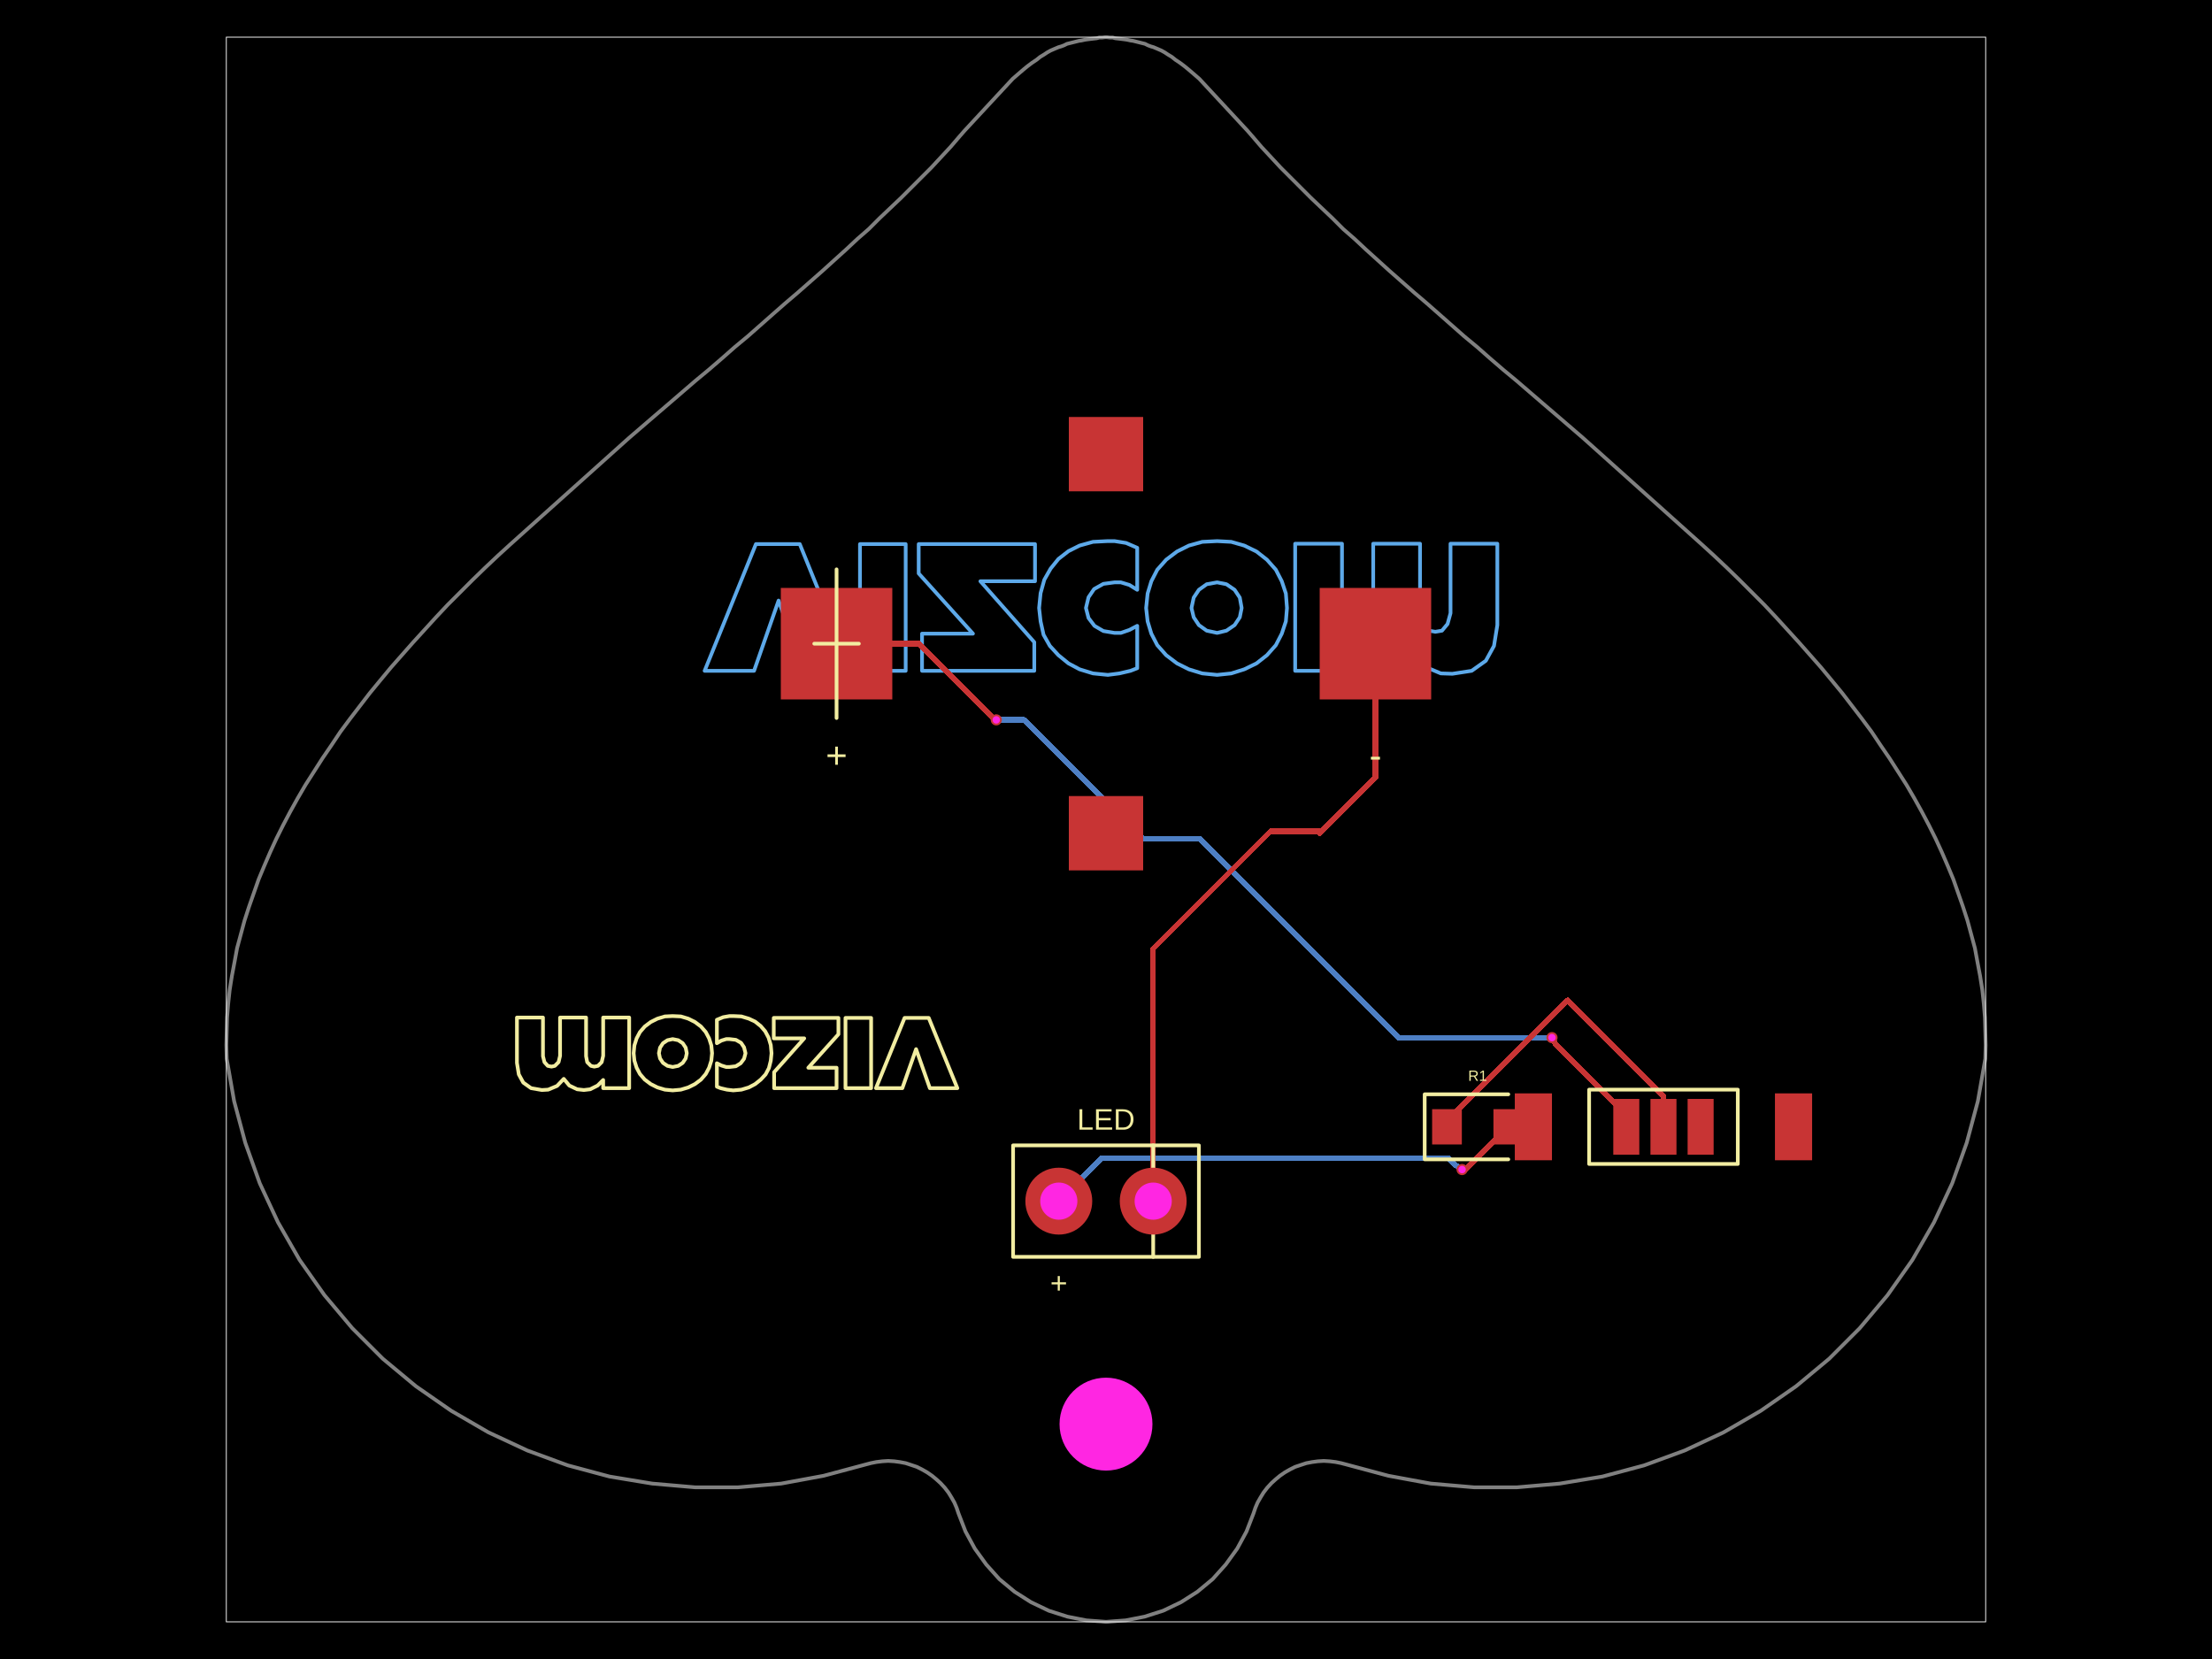
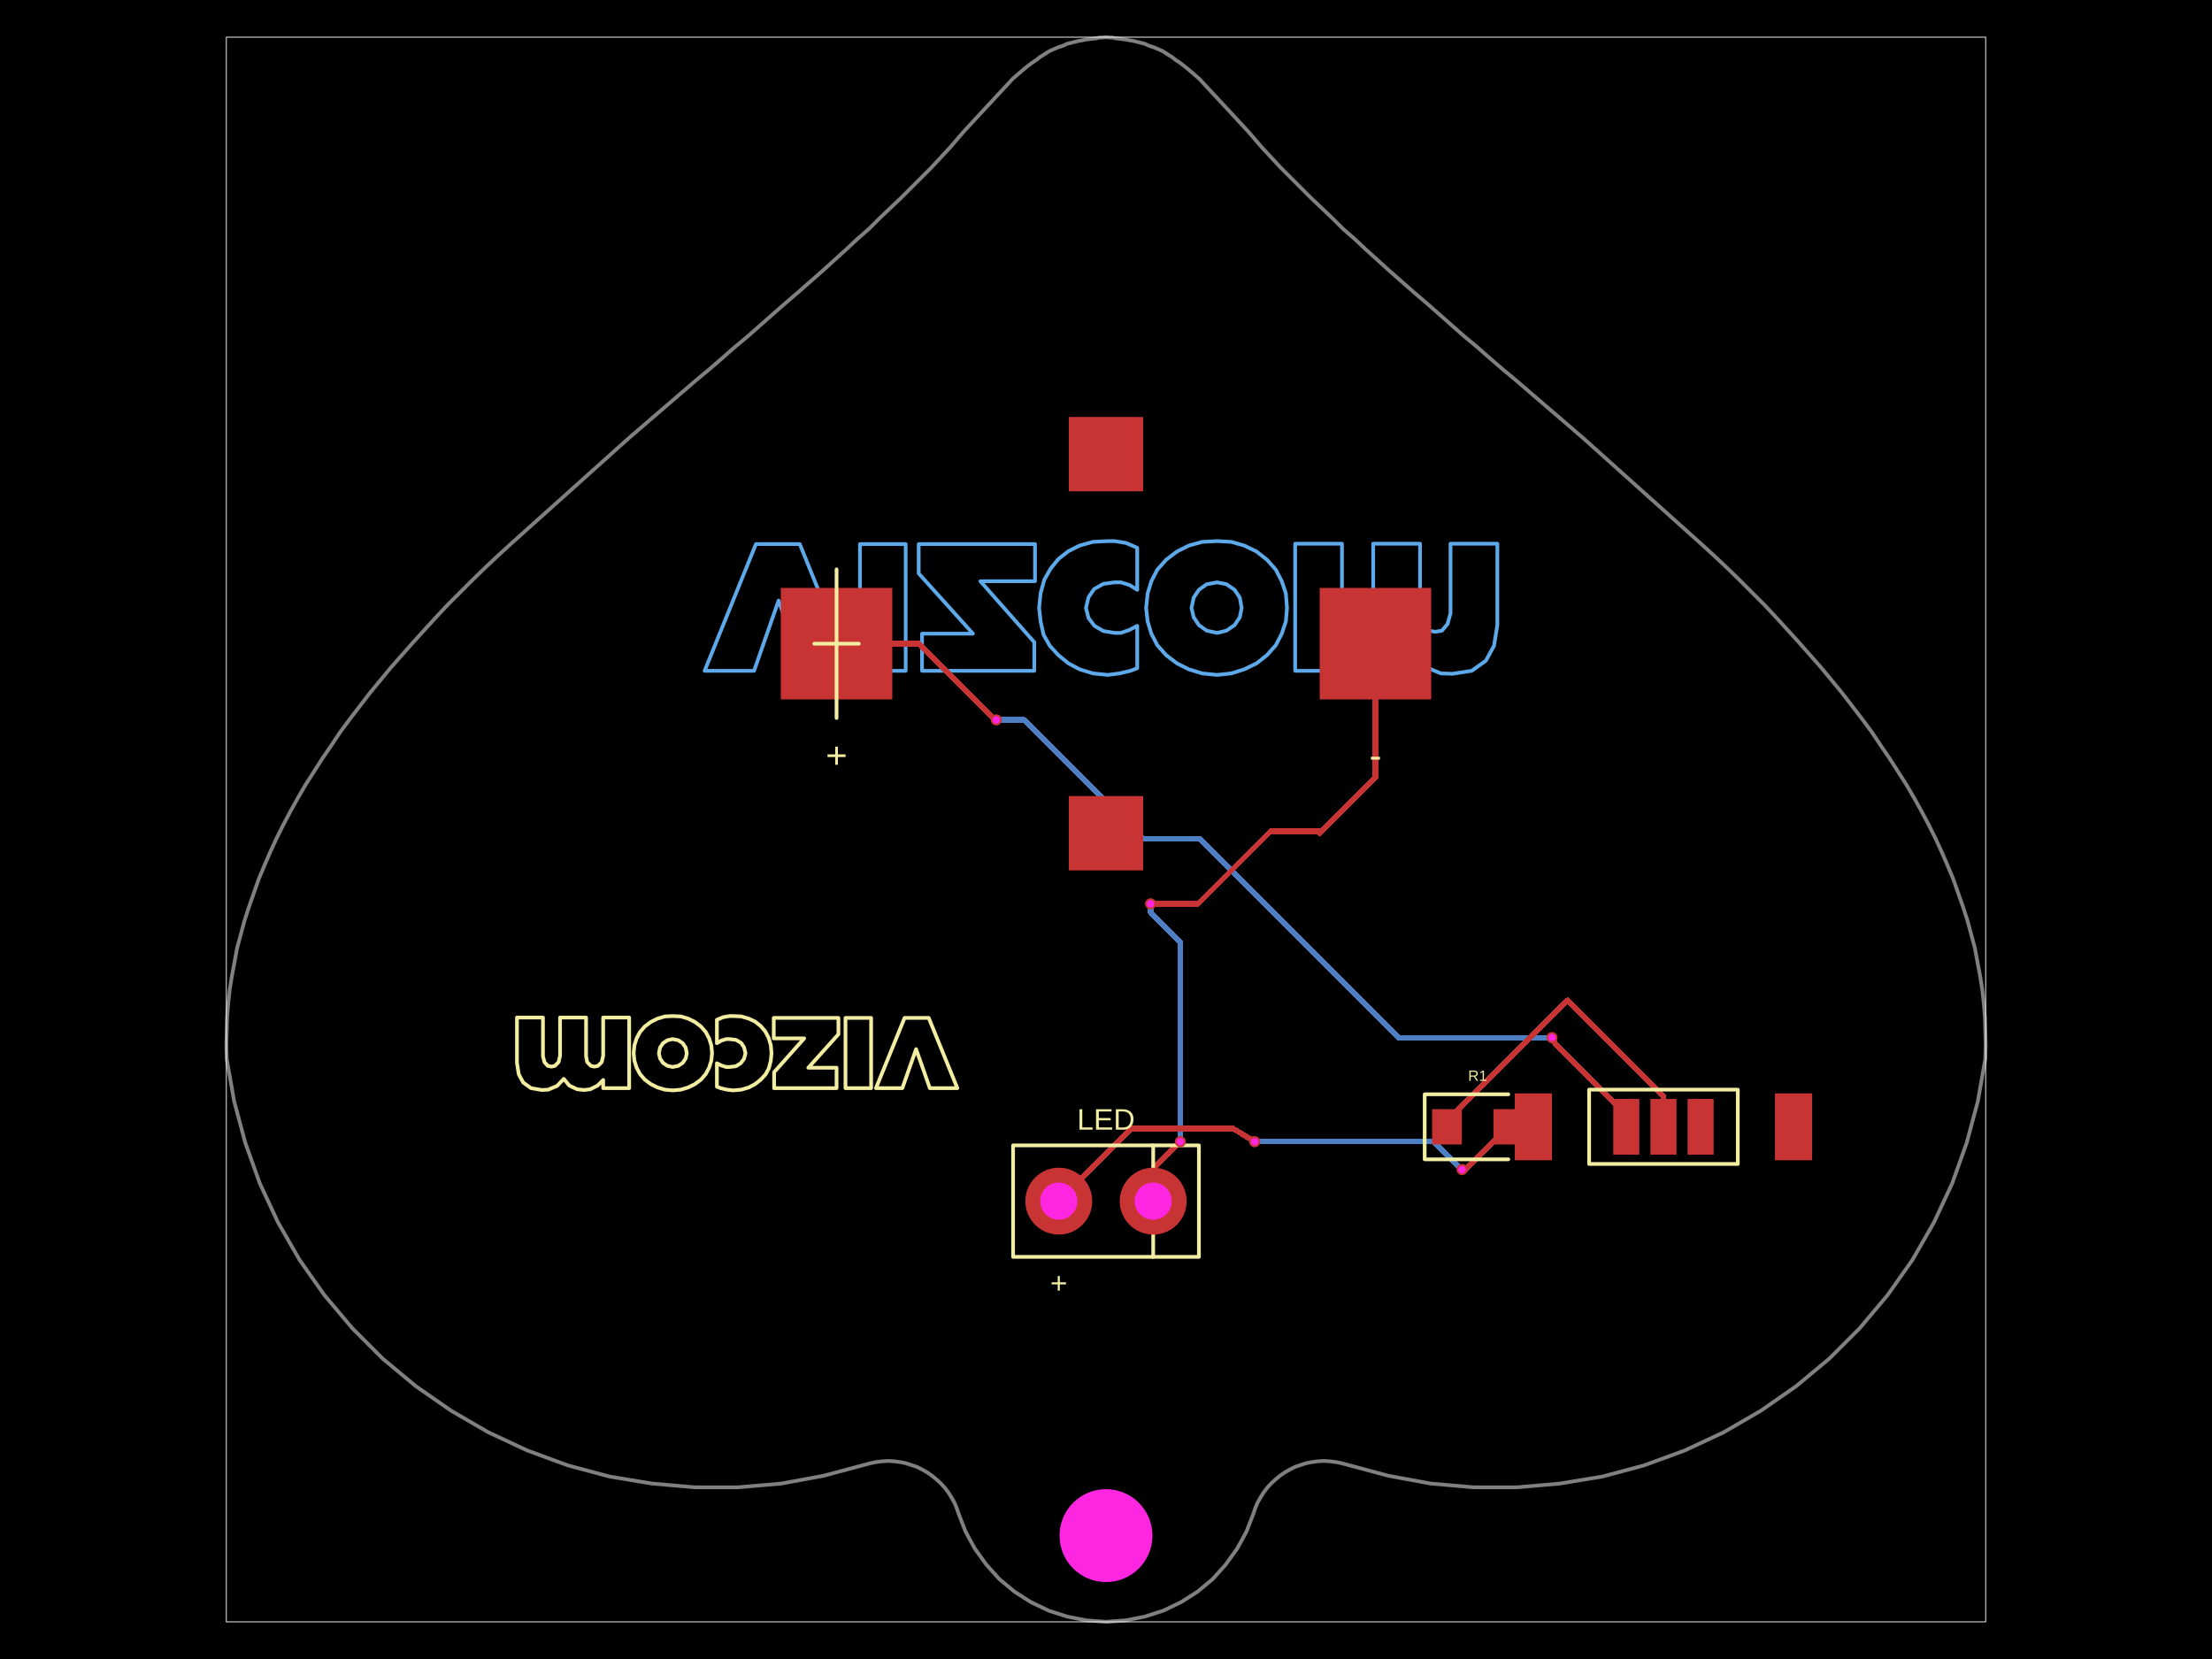
<svg xmlns="http://www.w3.org/2000/svg" width="800" height="600" data-software-used-string="@tscircuit/core@0.0.1112">
  <style />
  <rect class="boundary" x="0" y="0" fill="#000" width="800" height="600" data-type="pcb_background" data-pcb-layer="global" />
  <rect class="pcb-boundary" fill="none" stroke="#fff" stroke-width="0.3" x="81.855" y="13.441" width="636.29" height="573.118" data-type="pcb_boundary" data-pcb-layer="global" />
  <path class="pcb-board" d="M 346.64 547.312 L 349.194 553.898 L 352.554 560.081 L 356.72 565.86 L 361.425 571.102 L 366.935 575.672 L 372.849 579.435 L 379.301 582.527 L 386.022 584.677 L 392.876 586.022 L 400 586.559 L 407.124 586.022 L 413.978 584.677 L 420.699 582.527 L 427.151 579.435 L 433.065 575.672 L 438.575 571.102 L 443.28 565.86 L 447.446 560.081 L 450.806 553.898 L 453.36 547.312 L 454.032 545.296 L 454.839 543.414 L 455.914 541.532 L 456.989 539.785 L 458.333 538.038 L 459.812 536.425 L 461.29 535.081 L 462.903 533.737 L 464.651 532.527 L 466.532 531.452 L 468.414 530.511 L 470.43 529.839 L 472.446 529.167 L 474.597 528.763 L 476.613 528.495 L 478.763 528.36 L 480.914 528.495 L 483.065 528.763 L 485.081 529.167 L 487.097 529.704 L 502.151 533.737 L 517.473 536.559 L 533.065 537.903 L 548.656 537.903 L 564.113 536.559 L 579.57 534.005 L 594.624 529.973 L 609.274 524.597 L 623.387 518.011 L 636.828 510.215 L 649.597 501.344 L 661.559 491.398 L 672.581 480.376 L 682.661 468.414 L 691.667 455.645 L 699.462 442.07 L 706.048 427.957 L 711.29 413.306 L 715.323 398.253 L 718.011 382.93 L 718.011 382.93 L 718.145 377.957 L 717.876 368.011 L 717.473 363.038 L 716.935 358.065 L 716.129 352.957 L 715.188 347.984 L 714.247 342.876 L 712.903 337.903 L 711.559 332.93 L 709.946 327.957 L 708.199 322.984 L 706.452 318.011 L 704.435 313.172 L 702.285 308.199 L 700 303.226 L 697.581 298.387 L 695.027 293.548 L 692.339 288.71 L 689.516 283.871 L 686.425 279.032 L 683.333 274.194 L 680.108 269.489 L 676.882 264.651 L 673.387 259.946 L 666.263 250.672 L 662.5 246.102 L 658.602 241.398 L 654.57 236.828 L 650.538 232.258 L 646.371 227.688 L 642.204 223.118 L 638.038 218.683 L 633.602 214.247 L 629.167 209.812 L 624.597 205.376 L 619.892 200.941 L 615.323 196.774 L 573.656 159.409 L 572.446 158.333 L 562.769 150 L 558.065 145.968 L 553.226 141.801 L 548.387 137.634 L 543.683 133.737 L 538.844 129.57 L 534.274 125.538 L 529.57 121.64 L 525 117.608 L 520.43 113.575 L 515.995 109.677 L 511.425 105.78 L 506.989 101.882 L 502.554 97.984 L 498.253 94.086 L 494.086 90.323 L 489.919 86.425 L 485.753 82.796 L 481.855 78.898 L 474.059 71.505 L 470.43 67.876 L 466.667 64.113 L 463.172 60.618 L 459.677 56.855 L 456.183 53.091 L 452.957 49.328 L 451.075 47.177 L 433.737 28.495 L 431.72 26.747 L 429.839 25.134 L 428.36 23.925 L 426.747 22.715 L 425.134 21.64 L 423.79 20.565 L 422.446 19.758 L 421.237 18.952 L 420.027 18.28 L 419.086 17.876 L 418.145 17.473 L 417.204 17.07 L 416.263 16.801 L 415.188 16.398 L 414.113 15.86 L 413.038 15.591 L 411.962 15.323 L 410.887 15.054 L 409.812 14.785 L 408.871 14.651 L 407.661 14.382 L 406.72 14.247 L 405.645 14.113 L 403.36 13.844 L 402.419 13.575 L 401.344 13.575 L 400.269 13.441 L 400.269 13.441 L 400.269 13.441 L 400.269 13.441 L 400.134 13.441 L 400.134 13.441 L 400.134 13.441 L 400.134 13.441 L 400 13.441 L 400 13.441 L 400 13.441 L 400 13.441 L 400 13.441 L 399.866 13.441 L 399.866 13.441 L 399.866 13.441 L 399.866 13.441 L 399.731 13.441 L 399.731 13.441 L 399.731 13.441 L 399.731 13.441 L 398.656 13.575 L 397.581 13.575 L 396.64 13.844 L 394.355 14.113 L 393.28 14.247 L 392.339 14.382 L 391.129 14.651 L 390.188 14.785 L 389.113 15.054 L 388.038 15.323 L 386.962 15.591 L 385.887 15.86 L 384.812 16.398 L 383.737 16.801 L 382.796 17.07 L 381.855 17.473 L 380.914 17.876 L 379.973 18.28 L 378.763 18.952 L 377.554 19.758 L 376.21 20.565 L 374.866 21.64 L 373.253 22.715 L 371.64 23.925 L 370.161 25.134 L 368.28 26.747 L 366.263 28.495 L 348.925 47.177 L 347.043 49.328 L 343.817 53.091 L 340.323 56.855 L 336.828 60.618 L 333.333 64.113 L 329.57 67.876 L 325.941 71.505 L 318.145 78.898 L 314.247 82.796 L 310.081 86.425 L 305.914 90.323 L 301.747 94.086 L 297.446 97.984 L 293.011 101.882 L 288.575 105.78 L 284.005 109.677 L 279.57 113.575 L 275 117.608 L 270.43 121.64 L 265.726 125.538 L 261.156 129.57 L 256.317 133.737 L 251.613 137.634 L 246.774 141.801 L 241.935 145.968 L 237.231 150 L 227.554 158.333 L 226.344 159.409 L 184.677 196.774 L 180.108 200.941 L 175.403 205.376 L 170.833 209.812 L 166.398 214.247 L 161.962 218.683 L 157.796 223.118 L 153.629 227.688 L 149.462 232.258 L 145.43 236.828 L 141.398 241.398 L 137.5 246.102 L 133.737 250.672 L 126.613 259.946 L 123.118 264.651 L 119.892 269.489 L 116.667 274.194 L 113.575 279.032 L 110.484 283.871 L 107.661 288.71 L 104.973 293.548 L 102.419 298.387 L 100 303.226 L 97.715 308.199 L 95.565 313.172 L 93.548 318.011 L 91.801 322.984 L 90.054 327.957 L 88.441 332.93 L 87.097 337.903 L 85.753 342.876 L 84.812 347.984 L 83.871 352.957 L 83.065 358.065 L 82.527 363.038 L 82.124 368.011 L 81.855 377.957 L 81.989 382.93 L 81.989 382.93 L 84.677 398.253 L 88.71 413.306 L 93.952 427.957 L 100.538 442.07 L 108.333 455.645 L 117.339 468.414 L 127.419 480.376 L 138.441 491.398 L 150.403 501.344 L 163.172 510.215 L 176.613 518.011 L 190.726 524.597 L 205.376 529.973 L 220.43 534.005 L 235.887 536.559 L 251.344 537.903 L 266.935 537.903 L 282.527 536.559 L 297.849 533.737 L 312.903 529.704 L 314.919 529.167 L 316.935 528.763 L 319.086 528.495 L 321.237 528.36 L 323.387 528.495 L 325.403 528.763 L 327.554 529.167 L 329.57 529.839 L 331.586 530.511 L 333.468 531.452 L 335.349 532.527 L 337.097 533.737 L 338.71 535.081 L 340.188 536.425 L 341.667 538.038 L 343.011 539.785 L 344.086 541.532 L 345.161 543.414 L 345.968 545.296 Z" fill="none" stroke="rgba(255, 255, 255, 0.5)" stroke-width="1.344" data-type="pcb_board" data-pcb-layer="board" />
-   <path class="pcb-trace" stroke="rgb(77, 127, 196)" fill="none" d="M 382.93 434.409 L 398.456 418.883" stroke-width="2.016" stroke-linecap="round" stroke-linejoin="round" shape-rendering="crispEdges" data-type="pcb_trace" data-pcb-layer="bottom" />
-   <path class="pcb-trace" stroke="rgb(77, 127, 196)" fill="none" d="M 398.456 418.883 L 523.818 418.883" stroke-width="2.016" stroke-linecap="round" stroke-linejoin="round" shape-rendering="crispEdges" data-type="pcb_trace" data-pcb-layer="bottom" />
-   <path class="pcb-trace" stroke="rgb(77, 127, 196)" fill="none" d="M 523.818 418.883 L 523.818 418.883" stroke-width="2.016" stroke-linecap="round" stroke-linejoin="round" shape-rendering="crispEdges" data-type="pcb_trace" data-pcb-layer="bottom" />
-   <path class="pcb-trace" stroke="rgb(77, 127, 196)" fill="none" d="M 523.818 418.883 L 526.192 421.257" stroke-width="2.016" stroke-linecap="round" stroke-linejoin="round" shape-rendering="crispEdges" data-type="pcb_trace" data-pcb-layer="bottom" />
-   <path class="pcb-trace" stroke="rgb(77, 127, 196)" fill="none" d="M 526.192 421.257 L 528.78 422.984" stroke-width="2.016" stroke-linecap="round" stroke-linejoin="round" shape-rendering="crispEdges" data-type="pcb_trace" data-pcb-layer="bottom" />
+   <path class="pcb-trace" stroke="rgb(77, 127, 196)" fill="none" d="M 453.763 412.903 L 453.763 412.903" stroke-width="2.016" stroke-linecap="round" stroke-linejoin="round" shape-rendering="crispEdges" data-type="pcb_trace" data-pcb-layer="bottom" />
+   <path class="pcb-trace" stroke="rgb(77, 127, 196)" fill="none" d="M 453.763 412.903 L 518.575 412.903" stroke-width="2.016" stroke-linecap="round" stroke-linejoin="round" shape-rendering="crispEdges" data-type="pcb_trace" data-pcb-layer="bottom" />
+   <path class="pcb-trace" stroke="rgb(77, 127, 196)" fill="none" d="M 518.575 412.903 L 528.471 422.799" stroke-width="2.016" stroke-linecap="round" stroke-linejoin="round" shape-rendering="crispEdges" data-type="pcb_trace" data-pcb-layer="bottom" />
+   <path class="pcb-trace" stroke="rgb(77, 127, 196)" fill="none" d="M 528.471 422.799 L 528.78 422.984" stroke-width="2.016" stroke-linecap="round" stroke-linejoin="round" shape-rendering="crispEdges" data-type="pcb_trace" data-pcb-layer="bottom" />
  <path class="pcb-trace" stroke="rgb(77, 127, 196)" fill="none" d="M 528.78 422.984 L 528.78 422.984" stroke-width="2.016" stroke-linecap="round" stroke-linejoin="round" shape-rendering="crispEdges" data-type="pcb_trace" data-pcb-layer="bottom" />
+   <path class="pcb-trace" stroke="rgb(77, 127, 196)" fill="none" d="M 426.882 412.903 L 426.882 412.903" stroke-width="2.016" stroke-linecap="round" stroke-linejoin="round" shape-rendering="crispEdges" data-type="pcb_trace" data-pcb-layer="bottom" />
+   <path class="pcb-trace" stroke="rgb(77, 127, 196)" fill="none" d="M 426.882 412.903 L 426.882 340.756" stroke-width="2.016" stroke-linecap="round" stroke-linejoin="round" shape-rendering="crispEdges" data-type="pcb_trace" data-pcb-layer="bottom" />
+   <path class="pcb-trace" stroke="rgb(77, 127, 196)" fill="none" d="M 426.882 340.756 L 416.129 330.004" stroke-width="2.016" stroke-linecap="round" stroke-linejoin="round" shape-rendering="crispEdges" data-type="pcb_trace" data-pcb-layer="bottom" />
+   <path class="pcb-trace" stroke="rgb(77, 127, 196)" fill="none" d="M 416.129 330.004 L 416.129 326.882" stroke-width="2.016" stroke-linecap="round" stroke-linejoin="round" shape-rendering="crispEdges" data-type="pcb_trace" data-pcb-layer="bottom" />
+   <path class="pcb-trace" stroke="rgb(77, 127, 196)" fill="none" d="M 416.129 326.882 L 416.129 326.882" stroke-width="2.016" stroke-linecap="round" stroke-linejoin="round" shape-rendering="crispEdges" data-type="pcb_trace" data-pcb-layer="bottom" />
  <path class="pcb-trace" stroke="rgb(77, 127, 196)" fill="none" d="M 413.441 303.466 L 434.044 303.466" stroke-width="2.016" stroke-linecap="round" stroke-linejoin="round" shape-rendering="crispEdges" data-type="pcb_trace" data-pcb-layer="bottom" />
  <path class="pcb-trace" stroke="rgb(77, 127, 196)" fill="none" d="M 434.044 303.466 L 445.363 314.785" stroke-width="2.016" stroke-linecap="round" stroke-linejoin="round" shape-rendering="crispEdges" data-type="pcb_trace" data-pcb-layer="bottom" />
  <path class="pcb-trace" stroke="rgb(77, 127, 196)" fill="none" d="M 360.316 260.349 L 360.316 260.349" stroke-width="2.016" stroke-linecap="round" stroke-linejoin="round" shape-rendering="crispEdges" data-type="pcb_trace" data-pcb-layer="bottom" />
  <path class="pcb-trace" stroke="rgb(77, 127, 196)" fill="none" d="M 360.316 260.349 L 370.363 260.349" stroke-width="2.016" stroke-linecap="round" stroke-linejoin="round" shape-rendering="crispEdges" data-type="pcb_trace" data-pcb-layer="bottom" />
  <path class="pcb-trace" stroke="rgb(77, 127, 196)" fill="none" d="M 370.363 260.349 L 413.441 303.427" stroke-width="2.016" stroke-linecap="round" stroke-linejoin="round" shape-rendering="crispEdges" data-type="pcb_trace" data-pcb-layer="bottom" />
  <path class="pcb-trace" stroke="rgb(77, 127, 196)" fill="none" d="M 561.29 375.269 L 561.29 375.269" stroke-width="2.016" stroke-linecap="round" stroke-linejoin="round" shape-rendering="crispEdges" data-type="pcb_trace" data-pcb-layer="bottom" />
  <path class="pcb-trace" stroke="rgb(77, 127, 196)" fill="none" d="M 561.29 375.269 L 505.847 375.269" stroke-width="2.016" stroke-linecap="round" stroke-linejoin="round" shape-rendering="crispEdges" data-type="pcb_trace" data-pcb-layer="bottom" />
  <path class="pcb-trace" stroke="rgb(77, 127, 196)" fill="none" d="M 505.847 375.269 L 445.363 314.785" stroke-width="2.016" stroke-linecap="round" stroke-linejoin="round" shape-rendering="crispEdges" data-type="pcb_trace" data-pcb-layer="bottom" />
  <path class="pcb-silkscreen pcb-silkscreen-bottom" d="M 273.387 196.774 L 254.839 242.608 L 272.715 242.608 L 281.586 217.204 L 290.591 242.608 L 307.796 242.608 L 289.247 196.774 L 273.387 196.774 Z" fill="none" stroke="#5da9e9" stroke-width="1.344" stroke-linecap="round" stroke-linejoin="round" data-pcb-component-id="null" data-pcb-silkscreen-path-id="pcb_silkscreen_path_13" data-type="pcb_silkscreen_path" data-pcb-layer="bottom" />
  <path class="pcb-silkscreen pcb-silkscreen-bottom" d="M 327.554 196.774 L 311.022 196.774 L 311.022 242.608 L 327.554 242.608 L 327.554 196.774 Z" fill="none" stroke="#5da9e9" stroke-width="1.344" stroke-linecap="round" stroke-linejoin="round" data-pcb-component-id="null" data-pcb-silkscreen-path-id="pcb_silkscreen_path_14" data-type="pcb_silkscreen_path" data-pcb-layer="bottom" />
  <path class="pcb-silkscreen pcb-silkscreen-bottom" d="M 374.059 242.608 L 374.059 232.258 L 354.57 210.215 L 374.328 210.215 L 374.328 196.774 L 332.258 196.774 L 332.258 207.392 L 351.882 229.167 L 333.468 229.167 L 333.468 242.608 L 374.059 242.608 Z" fill="none" stroke="#5da9e9" stroke-width="1.344" stroke-linecap="round" stroke-linejoin="round" data-pcb-component-id="null" data-pcb-silkscreen-path-id="pcb_silkscreen_path_15" data-type="pcb_silkscreen_path" data-pcb-layer="bottom" />
  <path class="pcb-silkscreen pcb-silkscreen-bottom" d="M 375.806 219.892 L 376.344 224.731 L 377.419 229.57 L 379.704 233.602 L 382.796 236.962 L 386.425 239.919 L 390.457 242.07 L 395.296 243.548 L 400.672 244.086 L 404.839 243.548 L 408.871 242.608 L 411.29 241.667 L 411.29 226.344 L 408.468 227.823 L 405.376 228.898 L 403.091 228.898 L 399.059 228.226 L 395.833 226.344 L 393.683 223.522 L 392.742 219.892 L 393.683 215.995 L 395.699 213.038 L 399.059 211.156 L 403.091 210.618 L 405.376 210.618 L 408.468 211.559 L 411.29 213.306 L 411.29 198.118 L 407.258 196.371 L 403.091 195.699 L 400.538 195.699 L 395.296 195.968 L 390.457 197.312 L 386.425 199.328 L 382.796 202.151 L 379.973 205.645 L 377.688 209.677 L 376.344 214.516 L 375.806 219.892 Z" fill="none" stroke="#5da9e9" stroke-width="1.344" stroke-linecap="round" stroke-linejoin="round" data-pcb-component-id="null" data-pcb-silkscreen-path-id="pcb_silkscreen_path_16" data-type="pcb_silkscreen_path" data-pcb-layer="bottom" />
  <path class="pcb-silkscreen pcb-silkscreen-bottom" d="M 440.188 244.086 L 445.296 243.548 L 450 242.07 L 454.435 239.919 L 458.199 236.962 L 461.425 233.333 L 463.575 229.167 L 465.054 224.731 L 465.457 219.892 L 465.054 214.651 L 463.575 210.215 L 461.425 206.048 L 458.199 202.419 L 454.435 199.462 L 450 197.312 L 445.296 195.968 L 440.188 195.699 L 434.812 195.968 L 429.973 197.312 L 425.672 199.462 L 421.774 202.419 L 418.548 206.048 L 416.398 210.215 L 415.054 214.651 L 414.516 219.892 L 415.054 224.731 L 416.398 229.167 L 418.548 233.333 L 421.774 236.962 L 425.672 239.919 L 429.973 242.07 L 434.812 243.548 L 440.188 244.086 Z" fill="none" stroke="#5da9e9" stroke-width="1.344" stroke-linecap="round" stroke-linejoin="round" data-pcb-component-id="null" data-pcb-silkscreen-path-id="pcb_silkscreen_path_17" data-type="pcb_silkscreen_path" data-pcb-layer="bottom" />
  <path class="pcb-silkscreen pcb-silkscreen-bottom" d="M 440.188 228.898 L 436.425 228.091 L 433.602 226.075 L 431.72 223.253 L 430.914 219.892 L 431.72 216.129 L 433.602 213.306 L 436.425 211.29 L 440.188 210.618 L 443.548 211.29 L 446.505 213.306 L 448.387 216.129 L 449.059 219.892 L 448.387 223.253 L 446.505 226.075 L 443.548 228.091 L 440.188 228.898 Z" fill="none" stroke="#5da9e9" stroke-width="1.344" stroke-linecap="round" stroke-linejoin="round" data-pcb-component-id="null" data-pcb-silkscreen-path-id="pcb_silkscreen_path_18" data-type="pcb_silkscreen_path" data-pcb-layer="bottom" />
  <path class="pcb-silkscreen pcb-silkscreen-bottom" d="M 485.349 221.505 L 485.349 196.64 L 468.414 196.64 L 468.414 242.608 L 485.349 242.608 L 485.349 237.231 L 488.978 240.86 L 493.817 243.28 L 497.984 243.683 L 502.285 243.28 L 507.392 240.86 L 511.022 236.425 L 515.323 241.129 L 521.102 243.548 L 525.269 243.683 L 532.258 242.608 L 537.366 238.978 L 540.323 233.602 L 541.532 226.075 L 541.532 196.64 L 524.597 196.64 L 524.597 221.774 L 523.522 225.672 L 521.505 228.091 L 519.086 228.495 L 516.801 228.091 L 514.382 225.672 L 513.575 221.505 L 513.575 196.64 L 496.64 196.64 L 496.64 221.774 L 495.833 225.672 L 493.414 228.091 L 491.263 228.495 L 488.844 228.091 L 486.29 225.672 L 485.349 221.505 Z" fill="none" stroke="#5da9e9" stroke-width="1.344" stroke-linecap="round" stroke-linejoin="round" data-pcb-component-id="null" data-pcb-silkscreen-path-id="pcb_silkscreen_path_19" data-type="pcb_silkscreen_path" data-pcb-layer="bottom" />
  <rect class="pcb-pad" fill="rgb(200, 52, 52)" x="282.392" y="212.634" width="40.323" height="40.323" data-type="pcb_smtpad" data-pcb-layer="top" />
  <rect class="pcb-pad" fill="rgb(200, 52, 52)" x="477.285" y="212.634" width="40.323" height="40.323" data-type="pcb_smtpad" data-pcb-layer="top" />
  <rect class="pcb-pad" fill="rgb(200, 52, 52)" x="386.559" y="287.903" width="26.882" height="26.882" data-type="pcb_smtpad" data-pcb-layer="top" />
  <rect class="pcb-pad" fill="rgb(200, 52, 52)" x="386.559" y="150.806" width="26.882" height="26.882" data-type="pcb_smtpad" data-pcb-layer="top" />
  <rect class="pcb-pad" fill="rgb(200, 52, 52)" x="583.468" y="397.446" width="9.409" height="20.161" data-type="pcb_smtpad" data-pcb-layer="top" />
  <rect class="pcb-pad" fill="rgb(200, 52, 52)" x="596.909" y="397.446" width="9.409" height="20.161" data-type="pcb_smtpad" data-pcb-layer="top" />
  <rect class="pcb-pad" fill="rgb(200, 52, 52)" x="610.349" y="397.446" width="9.409" height="20.161" data-type="pcb_smtpad" data-pcb-layer="top" />
  <rect class="pcb-pad" fill="rgb(200, 52, 52)" x="547.849" y="395.43" width="13.441" height="24.194" data-type="pcb_smtpad" data-pcb-layer="top" />
  <rect class="pcb-pad" fill="rgb(200, 52, 52)" x="641.935" y="395.43" width="13.441" height="24.194" data-type="pcb_smtpad" data-pcb-layer="top" />
  <rect class="pcb-pad" fill="rgb(200, 52, 52)" x="517.944" y="401.142" width="10.753" height="12.769" data-type="pcb_smtpad" data-pcb-layer="top" />
  <rect class="pcb-pad" fill="rgb(200, 52, 52)" x="540.121" y="401.142" width="10.753" height="12.769" data-type="pcb_smtpad" data-pcb-layer="top" />
+   <path class="pcb-trace" stroke="rgb(200, 52, 52)" fill="none" d="M 382.93 434.409 L 409.189 408.15" stroke-width="2.016" stroke-linecap="round" stroke-linejoin="round" shape-rendering="crispEdges" data-type="pcb_trace" data-pcb-layer="top" />
+   <path class="pcb-trace" stroke="rgb(200, 52, 52)" fill="none" d="M 409.189 408.15 L 445.975 408.15" stroke-width="2.016" stroke-linecap="round" stroke-linejoin="round" shape-rendering="crispEdges" data-type="pcb_trace" data-pcb-layer="top" />
+   <path class="pcb-trace" stroke="rgb(200, 52, 52)" fill="none" d="M 445.975 408.15 L 453.763 412.903" stroke-width="2.016" stroke-linecap="round" stroke-linejoin="round" shape-rendering="crispEdges" data-type="pcb_trace" data-pcb-layer="top" />
+   <path class="pcb-trace" stroke="rgb(200, 52, 52)" fill="none" d="M 453.763 412.903 L 453.763 412.903" stroke-width="2.016" stroke-linecap="round" stroke-linejoin="round" shape-rendering="crispEdges" data-type="pcb_trace" data-pcb-layer="top" />
  <path class="pcb-trace" stroke="rgb(200, 52, 52)" fill="none" d="M 528.78 422.984 L 528.78 422.984" stroke-width="2.016" stroke-linecap="round" stroke-linejoin="round" shape-rendering="crispEdges" data-type="pcb_trace" data-pcb-layer="top" />
  <path class="pcb-trace" stroke="rgb(200, 52, 52)" fill="none" d="M 528.78 422.984 L 530.04 422.984" stroke-width="2.016" stroke-linecap="round" stroke-linejoin="round" shape-rendering="crispEdges" data-type="pcb_trace" data-pcb-layer="top" />
  <path class="pcb-trace" stroke="rgb(200, 52, 52)" fill="none" d="M 530.04 422.984 L 545.497 407.527" stroke-width="2.016" stroke-linecap="round" stroke-linejoin="round" shape-rendering="crispEdges" data-type="pcb_trace" data-pcb-layer="top" />
  <path class="pcb-trace" stroke="rgb(200, 52, 52)" fill="none" d="M 523.32 407.527 L 523.32 405.371" stroke-width="2.016" stroke-linecap="round" stroke-linejoin="round" shape-rendering="crispEdges" data-type="pcb_trace" data-pcb-layer="top" />
  <path class="pcb-trace" stroke="rgb(200, 52, 52)" fill="none" d="M 523.32 405.371 L 566.939 361.752" stroke-width="2.016" stroke-linecap="round" stroke-linejoin="round" shape-rendering="crispEdges" data-type="pcb_trace" data-pcb-layer="top" />
  <path class="pcb-trace" stroke="rgb(200, 52, 52)" fill="none" d="M 566.939 361.752 L 601.613 396.425" stroke-width="2.016" stroke-linecap="round" stroke-linejoin="round" shape-rendering="crispEdges" data-type="pcb_trace" data-pcb-layer="top" />
  <path class="pcb-trace" stroke="rgb(200, 52, 52)" fill="none" d="M 601.613 396.425 L 601.613 407.527" stroke-width="2.016" stroke-linecap="round" stroke-linejoin="round" shape-rendering="crispEdges" data-type="pcb_trace" data-pcb-layer="top" />
  <path class="pcb-trace" stroke="rgb(200, 52, 52)" fill="none" d="M 477.285 300.637 L 459.511 300.637" stroke-width="2.016" stroke-linecap="round" stroke-linejoin="round" shape-rendering="crispEdges" data-type="pcb_trace" data-pcb-layer="top" />
  <path class="pcb-trace" stroke="rgb(200, 52, 52)" fill="none" d="M 459.511 300.637 L 445.363 314.785" stroke-width="2.016" stroke-linecap="round" stroke-linejoin="round" shape-rendering="crispEdges" data-type="pcb_trace" data-pcb-layer="top" />
  <path class="pcb-trace" stroke="rgb(200, 52, 52)" fill="none" d="M 497.446 232.796 L 497.446 281.183" stroke-width="2.016" stroke-linecap="round" stroke-linejoin="round" shape-rendering="crispEdges" data-type="pcb_trace" data-pcb-layer="top" />
  <path class="pcb-trace" stroke="rgb(200, 52, 52)" fill="none" d="M 497.446 281.183 L 477.285 301.344" stroke-width="2.016" stroke-linecap="round" stroke-linejoin="round" shape-rendering="crispEdges" data-type="pcb_trace" data-pcb-layer="top" />
-   <path class="pcb-trace" stroke="rgb(200, 52, 52)" fill="none" d="M 417.07 434.409 L 417.07 343.078" stroke-width="2.016" stroke-linecap="round" stroke-linejoin="round" shape-rendering="crispEdges" data-type="pcb_trace" data-pcb-layer="top" />
-   <path class="pcb-trace" stroke="rgb(200, 52, 52)" fill="none" d="M 417.07 343.078 L 445.363 314.785" stroke-width="2.016" stroke-linecap="round" stroke-linejoin="round" shape-rendering="crispEdges" data-type="pcb_trace" data-pcb-layer="top" />
+   <path class="pcb-trace" stroke="rgb(200, 52, 52)" fill="none" d="M 417.07 434.409 L 417.07 422.715" stroke-width="2.016" stroke-linecap="round" stroke-linejoin="round" shape-rendering="crispEdges" data-type="pcb_trace" data-pcb-layer="top" />
+   <path class="pcb-trace" stroke="rgb(200, 52, 52)" fill="none" d="M 417.07 422.715 L 425.433 414.352" stroke-width="2.016" stroke-linecap="round" stroke-linejoin="round" shape-rendering="crispEdges" data-type="pcb_trace" data-pcb-layer="top" />
+   <path class="pcb-trace" stroke="rgb(200, 52, 52)" fill="none" d="M 425.433 414.352 L 426.882 412.903" stroke-width="2.016" stroke-linecap="round" stroke-linejoin="round" shape-rendering="crispEdges" data-type="pcb_trace" data-pcb-layer="top" />
+   <path class="pcb-trace" stroke="rgb(200, 52, 52)" fill="none" d="M 426.882 412.903 L 426.882 412.903" stroke-width="2.016" stroke-linecap="round" stroke-linejoin="round" shape-rendering="crispEdges" data-type="pcb_trace" data-pcb-layer="top" />
+   <path class="pcb-trace" stroke="rgb(200, 52, 52)" fill="none" d="M 416.129 326.882 L 416.129 326.882" stroke-width="2.016" stroke-linecap="round" stroke-linejoin="round" shape-rendering="crispEdges" data-type="pcb_trace" data-pcb-layer="top" />
+   <path class="pcb-trace" stroke="rgb(200, 52, 52)" fill="none" d="M 416.129 326.882 L 433.266 326.882" stroke-width="2.016" stroke-linecap="round" stroke-linejoin="round" shape-rendering="crispEdges" data-type="pcb_trace" data-pcb-layer="top" />
+   <path class="pcb-trace" stroke="rgb(200, 52, 52)" fill="none" d="M 433.266 326.882 L 445.363 314.785" stroke-width="2.016" stroke-linecap="round" stroke-linejoin="round" shape-rendering="crispEdges" data-type="pcb_trace" data-pcb-layer="top" />
  <path class="pcb-trace" stroke="rgb(200, 52, 52)" fill="none" d="M 302.554 232.796 L 332.369 232.796" stroke-width="2.016" stroke-linecap="round" stroke-linejoin="round" shape-rendering="crispEdges" data-type="pcb_trace" data-pcb-layer="top" />
  <path class="pcb-trace" stroke="rgb(200, 52, 52)" fill="none" d="M 332.369 232.796 L 358.846 259.272" stroke-width="2.016" stroke-linecap="round" stroke-linejoin="round" shape-rendering="crispEdges" data-type="pcb_trace" data-pcb-layer="top" />
  <path class="pcb-trace" stroke="rgb(200, 52, 52)" fill="none" d="M 358.846 259.272 L 360.316 260.349" stroke-width="2.016" stroke-linecap="round" stroke-linejoin="round" shape-rendering="crispEdges" data-type="pcb_trace" data-pcb-layer="top" />
  <path class="pcb-trace" stroke="rgb(200, 52, 52)" fill="none" d="M 360.316 260.349 L 360.316 260.349" stroke-width="2.016" stroke-linecap="round" stroke-linejoin="round" shape-rendering="crispEdges" data-type="pcb_trace" data-pcb-layer="top" />
  <path class="pcb-trace" stroke="rgb(200, 52, 52)" fill="none" d="M 588.172 407.527 L 588.172 403.22" stroke-width="2.016" stroke-linecap="round" stroke-linejoin="round" shape-rendering="crispEdges" data-type="pcb_trace" data-pcb-layer="top" />
  <path class="pcb-trace" stroke="rgb(200, 52, 52)" fill="none" d="M 588.172 403.22 L 562.706 377.754" stroke-width="2.016" stroke-linecap="round" stroke-linejoin="round" shape-rendering="crispEdges" data-type="pcb_trace" data-pcb-layer="top" />
  <path class="pcb-trace" stroke="rgb(200, 52, 52)" fill="none" d="M 562.706 377.754 L 561.29 375.269" stroke-width="2.016" stroke-linecap="round" stroke-linejoin="round" shape-rendering="crispEdges" data-type="pcb_trace" data-pcb-layer="top" />
  <path class="pcb-trace" stroke="rgb(200, 52, 52)" fill="none" d="M 561.29 375.269 L 561.29 375.269" stroke-width="2.016" stroke-linecap="round" stroke-linejoin="round" shape-rendering="crispEdges" data-type="pcb_trace" data-pcb-layer="top" />
  <path class="pcb-silkscreen pcb-silkscreen-top" d="M 302.554 259.677 L 302.554 205.914" fill="none" stroke="#f2eda1" stroke-width="1.344" stroke-linecap="round" stroke-linejoin="round" data-pcb-component-id="pcb_component_0" data-pcb-silkscreen-path-id="pcb_silkscreen_path_0" data-type="pcb_silkscreen_path" data-pcb-layer="top" />
  <path class="pcb-silkscreen pcb-silkscreen-top" d="M 294.489 232.796 L 310.618 232.796" fill="none" stroke="#f2eda1" stroke-width="1.344" stroke-linecap="round" stroke-linejoin="round" data-pcb-component-id="pcb_component_0" data-pcb-silkscreen-path-id="pcb_silkscreen_path_1" data-type="pcb_silkscreen_path" data-pcb-layer="top" />
  <text x="0" y="0" dx="0" dy="0" fill="#f2eda1" font-family="Arial, sans-serif" font-size="13.441" text-anchor="middle" dominant-baseline="central" transform="matrix(1,0,0,1,302.5538,273.1183)" class="pcb-silkscreen-text pcb-silkscreen-top" data-pcb-silkscreen-text-id="pcb_component_0" stroke="none" data-type="pcb_silkscreen_text" data-pcb-layer="top">+</text>
  <text x="0" y="0" dx="0" dy="0" fill="#f2eda1" font-family="Arial, sans-serif" font-size="13.441" text-anchor="middle" dominant-baseline="central" transform="matrix(1,0,0,1,497.4462,273.1183)" class="pcb-silkscreen-text pcb-silkscreen-top" data-pcb-silkscreen-text-id="pcb_component_0" stroke="none" data-type="pcb_silkscreen_text" data-pcb-layer="top">-</text>
  <path class="pcb-silkscreen pcb-silkscreen-top" d="M 574.731 420.968 L 628.495 420.968 L 628.495 394.086 L 574.731 394.086 L 574.731 420.968 Z" fill="none" stroke="#f2eda1" stroke-width="1.344" stroke-linecap="round" stroke-linejoin="round" data-pcb-component-id="pcb_component_1" data-pcb-silkscreen-path-id="pcb_silkscreen_path_2" data-type="pcb_silkscreen_path" data-pcb-layer="top" />
  <path class="pcb-silkscreen pcb-silkscreen-top" d="M 545.497 395.766 L 515.255 395.766 L 515.255 419.288 L 545.497 419.288" fill="none" stroke="#f2eda1" stroke-width="1.344" stroke-linecap="round" stroke-linejoin="round" data-pcb-component-id="pcb_component_2" data-pcb-silkscreen-path-id="pcb_silkscreen_path_3" data-type="pcb_silkscreen_path" data-pcb-layer="top" />
  <text x="0" y="0" dx="0" dy="0" fill="#f2eda1" font-family="Arial, sans-serif" font-size="5.376" text-anchor="middle" dominant-baseline="central" transform="matrix(1,0,0,1,534.4086,389.0457)" class="pcb-silkscreen-text pcb-silkscreen-top" data-pcb-silkscreen-text-id="pcb_component_2" stroke="none" data-type="pcb_silkscreen_text" data-pcb-layer="top">R1</text>
  <path class="pcb-silkscreen pcb-silkscreen-top" d="M 366.398 454.57 L 433.602 454.57 L 433.602 414.247 L 366.398 414.247 L 366.398 454.57 Z" fill="none" stroke="#f2eda1" stroke-width="1.344" stroke-linecap="round" stroke-linejoin="round" data-pcb-component-id="pcb_component_3" data-pcb-silkscreen-path-id="pcb_silkscreen_path_4" data-type="pcb_silkscreen_path" data-pcb-layer="top" />
  <path class="pcb-silkscreen pcb-silkscreen-top" d="M 417.07 454.57 L 417.07 414.247" fill="none" stroke="#f2eda1" stroke-width="1.344" stroke-linecap="round" stroke-linejoin="round" data-pcb-component-id="pcb_component_3" data-pcb-silkscreen-path-id="pcb_silkscreen_path_5" data-type="pcb_silkscreen_path" data-pcb-layer="top" />
  <text x="0" y="0" dx="0" dy="0" fill="#f2eda1" font-family="Arial, sans-serif" font-size="10.753" text-anchor="middle" dominant-baseline="central" transform="matrix(1,0,0,1,382.9301,463.9785)" class="pcb-silkscreen-text pcb-silkscreen-top" data-pcb-silkscreen-text-id="pcb_component_3" stroke="none" data-type="pcb_silkscreen_text" data-pcb-layer="top">+</text>
  <text x="0" y="0" dx="0" dy="0" fill="#f2eda1" font-family="Arial, sans-serif" font-size="10.753" text-anchor="middle" dominant-baseline="central" transform="matrix(1,0,0,1,400,404.8387)" class="pcb-silkscreen-text pcb-silkscreen-top" data-pcb-silkscreen-text-id="pcb_component_3" stroke="none" data-type="pcb_silkscreen_text" data-pcb-layer="top">LED</text>
  <path class="pcb-silkscreen pcb-silkscreen-top" d="M 335.887 368.145 L 346.237 393.548 L 336.29 393.548 L 331.317 379.435 L 326.344 393.548 L 316.801 393.548 L 327.151 368.145 L 335.887 368.145 Z" fill="none" stroke="#f2eda1" stroke-width="1.344" stroke-linecap="round" stroke-linejoin="round" data-pcb-component-id="null" data-pcb-silkscreen-path-id="pcb_silkscreen_path_6" data-type="pcb_silkscreen_path" data-pcb-layer="top" />
  <path class="pcb-silkscreen pcb-silkscreen-top" d="M 305.78 368.145 L 315.054 368.145 L 315.054 393.548 L 305.78 393.548 L 305.78 368.145 Z" fill="none" stroke="#f2eda1" stroke-width="1.344" stroke-linecap="round" stroke-linejoin="round" data-pcb-component-id="null" data-pcb-silkscreen-path-id="pcb_silkscreen_path_7" data-type="pcb_silkscreen_path" data-pcb-layer="top" />
  <path class="pcb-silkscreen pcb-silkscreen-top" d="M 279.973 393.548 L 279.973 387.769 L 290.86 375.538 L 279.839 375.538 L 279.839 368.145 L 303.226 368.145 L 303.226 374.059 L 292.339 386.156 L 302.554 386.156 L 302.554 393.548 L 279.973 393.548 Z" fill="none" stroke="#f2eda1" stroke-width="1.344" stroke-linecap="round" stroke-linejoin="round" data-pcb-component-id="null" data-pcb-silkscreen-path-id="pcb_silkscreen_path_8" data-type="pcb_silkscreen_path" data-pcb-layer="top" />
  <path class="pcb-silkscreen pcb-silkscreen-top" d="M 279.032 380.914 L 278.763 383.602 L 278.091 386.29 L 276.882 388.575 L 275.134 390.457 L 273.118 392.07 L 270.833 393.28 L 268.145 394.086 L 265.188 394.355 L 262.903 394.086 L 260.618 393.548 L 259.274 393.011 L 259.274 384.543 L 260.887 385.349 L 262.634 385.887 L 263.844 385.887 L 266.129 385.618 L 267.876 384.543 L 269.086 382.93 L 269.624 380.914 L 269.086 378.763 L 268.011 377.151 L 266.129 376.075 L 263.844 375.806 L 262.634 375.806 L 260.887 376.344 L 259.274 377.285 L 259.274 368.817 L 261.559 367.876 L 263.844 367.473 L 265.323 367.473 L 268.145 367.608 L 270.833 368.414 L 273.118 369.489 L 275.134 371.102 L 276.747 372.984 L 277.957 375.269 L 278.763 377.957 L 279.032 380.914 Z" fill="none" stroke="#f2eda1" stroke-width="1.344" stroke-linecap="round" stroke-linejoin="round" data-pcb-component-id="null" data-pcb-silkscreen-path-id="pcb_silkscreen_path_9" data-type="pcb_silkscreen_path" data-pcb-layer="top" />
  <path class="pcb-silkscreen pcb-silkscreen-top" d="M 243.28 394.355 L 240.457 394.086 L 237.769 393.28 L 235.349 392.07 L 233.199 390.457 L 231.452 388.441 L 230.242 386.156 L 229.435 383.602 L 229.167 380.914 L 229.435 378.091 L 230.242 375.538 L 231.452 373.253 L 233.199 371.237 L 235.349 369.624 L 237.769 368.414 L 240.457 367.608 L 243.28 367.473 L 246.237 367.608 L 248.925 368.414 L 251.344 369.624 L 253.495 371.237 L 255.242 373.253 L 256.452 375.538 L 257.258 378.091 L 257.527 380.914 L 257.258 383.602 L 256.452 386.156 L 255.242 388.441 L 253.495 390.457 L 251.344 392.07 L 248.925 393.28 L 246.237 394.086 L 243.28 394.355 Z" fill="none" stroke="#f2eda1" stroke-width="1.344" stroke-linecap="round" stroke-linejoin="round" data-pcb-component-id="null" data-pcb-silkscreen-path-id="pcb_silkscreen_path_10" data-type="pcb_silkscreen_path" data-pcb-layer="top" />
  <path class="pcb-silkscreen pcb-silkscreen-top" d="M 243.28 385.887 L 245.296 385.484 L 246.909 384.409 L 247.984 382.796 L 248.387 380.914 L 247.984 378.898 L 246.909 377.285 L 245.296 376.21 L 243.28 375.806 L 241.398 376.21 L 239.785 377.285 L 238.71 378.898 L 238.306 380.914 L 238.71 382.796 L 239.785 384.409 L 241.398 385.484 L 243.28 385.887 Z" fill="none" stroke="#f2eda1" stroke-width="1.344" stroke-linecap="round" stroke-linejoin="round" data-pcb-component-id="null" data-pcb-silkscreen-path-id="pcb_silkscreen_path_11" data-type="pcb_silkscreen_path" data-pcb-layer="top" />
  <path class="pcb-silkscreen pcb-silkscreen-top" d="M 218.145 381.855 L 218.145 368.011 L 227.554 368.011 L 227.554 393.548 L 218.145 393.548 L 218.145 390.591 L 216.129 392.608 L 213.441 393.952 L 211.156 394.22 L 208.737 393.952 L 205.914 392.608 L 203.898 390.188 L 201.478 392.742 L 198.253 394.086 L 195.968 394.22 L 192.07 393.548 L 189.247 391.532 L 187.634 388.575 L 186.962 384.409 L 186.962 368.011 L 196.371 368.011 L 196.371 381.989 L 196.909 384.14 L 198.118 385.484 L 199.462 385.753 L 200.672 385.484 L 202.016 384.14 L 202.554 381.855 L 202.554 368.011 L 211.962 368.011 L 211.962 381.989 L 212.366 384.14 L 213.71 385.484 L 214.919 385.753 L 216.263 385.484 L 217.608 384.14 L 218.145 381.855 Z" fill="none" stroke="#f2eda1" stroke-width="1.344" stroke-linecap="round" stroke-linejoin="round" data-pcb-component-id="null" data-pcb-silkscreen-path-id="pcb_silkscreen_path_12" data-type="pcb_silkscreen_path" data-pcb-layer="top" />
  <g data-type="pcb_plated_hole" data-pcb-layer="through">
    <circle class="pcb-hole-outer" fill="rgb(200, 52, 52)" cx="382.93" cy="434.409" r="12.097" data-type="pcb_plated_hole" data-pcb-layer="top" />
    <circle class="pcb-hole-inner" fill="#FF26E2" cx="382.93" cy="434.409" r="6.72" data-type="pcb_plated_hole_drill" data-pcb-layer="drill" />
  </g>
  <g data-type="pcb_plated_hole" data-pcb-layer="through">
    <circle class="pcb-hole-outer" fill="rgb(200, 52, 52)" cx="417.07" cy="434.409" r="12.097" data-type="pcb_plated_hole" data-pcb-layer="top" />
    <circle class="pcb-hole-inner" fill="#FF26E2" cx="417.07" cy="434.409" r="6.72" data-type="pcb_plated_hole_drill" data-pcb-layer="drill" />
  </g>
  <g data-type="pcb_via" data-pcb-layer="through">
+     <circle class="pcb-hole-outer" fill="rgb(200, 52, 52)" cx="453.763" cy="412.903" r="2.016" data-type="pcb_via" data-pcb-layer="top" />
+     <circle class="pcb-hole-inner" fill="#FF26E2" cx="453.763" cy="412.903" r="1.344" data-type="pcb_via" data-pcb-layer="drill" />
+   </g>
+   <g data-type="pcb_via" data-pcb-layer="through">
    <circle class="pcb-hole-outer" fill="rgb(200, 52, 52)" cx="528.78" cy="422.984" r="2.016" data-type="pcb_via" data-pcb-layer="top" />
    <circle class="pcb-hole-inner" fill="#FF26E2" cx="528.78" cy="422.984" r="1.344" data-type="pcb_via" data-pcb-layer="drill" />
+   </g>
+   <g data-type="pcb_via" data-pcb-layer="through">
+     <circle class="pcb-hole-outer" fill="rgb(200, 52, 52)" cx="426.882" cy="412.903" r="2.016" data-type="pcb_via" data-pcb-layer="top" />
+     <circle class="pcb-hole-inner" fill="#FF26E2" cx="426.882" cy="412.903" r="1.344" data-type="pcb_via" data-pcb-layer="drill" />
+   </g>
+   <g data-type="pcb_via" data-pcb-layer="through">
+     <circle class="pcb-hole-outer" fill="rgb(200, 52, 52)" cx="416.129" cy="326.882" r="2.016" data-type="pcb_via" data-pcb-layer="top" />
+     <circle class="pcb-hole-inner" fill="#FF26E2" cx="416.129" cy="326.882" r="1.344" data-type="pcb_via" data-pcb-layer="drill" />
  </g>
  <g data-type="pcb_via" data-pcb-layer="through">
    <circle class="pcb-hole-outer" fill="rgb(200, 52, 52)" cx="360.316" cy="260.349" r="2.016" data-type="pcb_via" data-pcb-layer="top" />
    <circle class="pcb-hole-inner" fill="#FF26E2" cx="360.316" cy="260.349" r="1.344" data-type="pcb_via" data-pcb-layer="drill" />
  </g>
  <g data-type="pcb_via" data-pcb-layer="through">
    <circle class="pcb-hole-outer" fill="rgb(200, 52, 52)" cx="561.29" cy="375.269" r="2.016" data-type="pcb_via" data-pcb-layer="top" />
    <circle class="pcb-hole-inner" fill="#FF26E2" cx="561.29" cy="375.269" r="1.344" data-type="pcb_via" data-pcb-layer="drill" />
  </g>
-   <circle class="pcb-hole" cx="400" cy="515.054" r="16.801" fill="#FF26E2" data-type="pcb_hole" data-pcb-layer="drill" />
+   <circle class="pcb-hole" cx="400" cy="555.376" r="16.801" fill="#FF26E2" data-type="pcb_hole" data-pcb-layer="drill" />
</svg>
